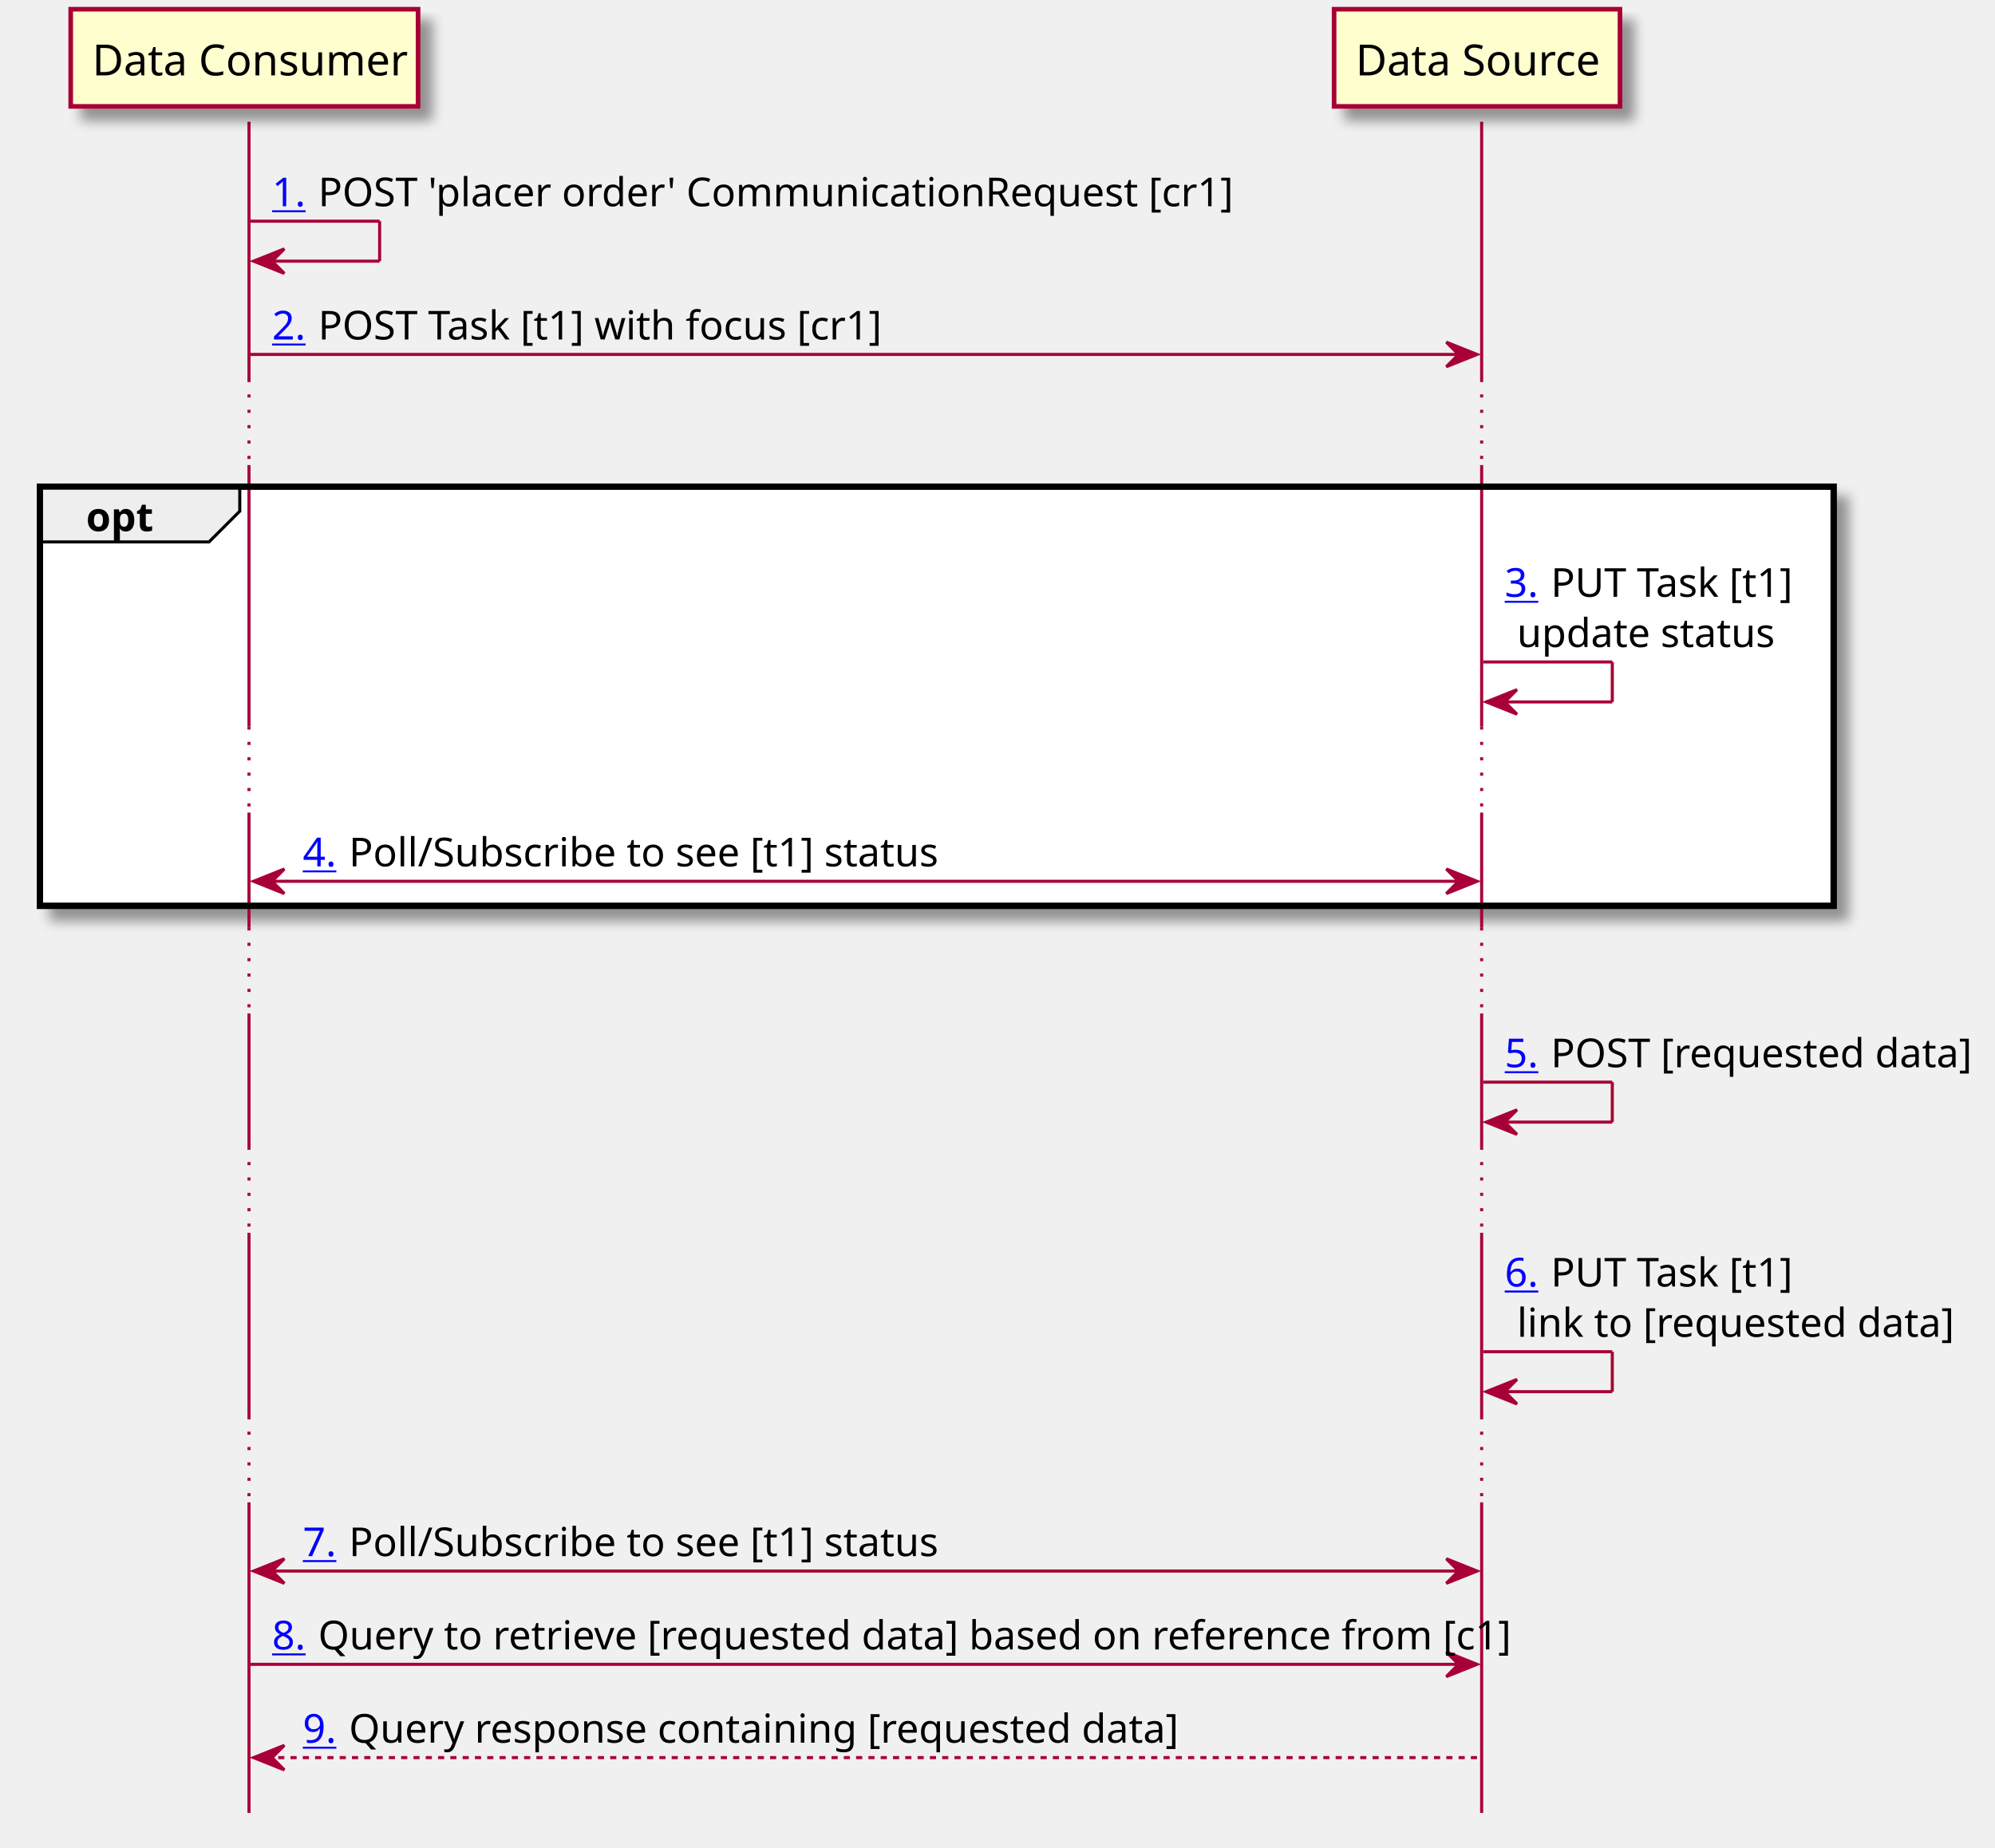
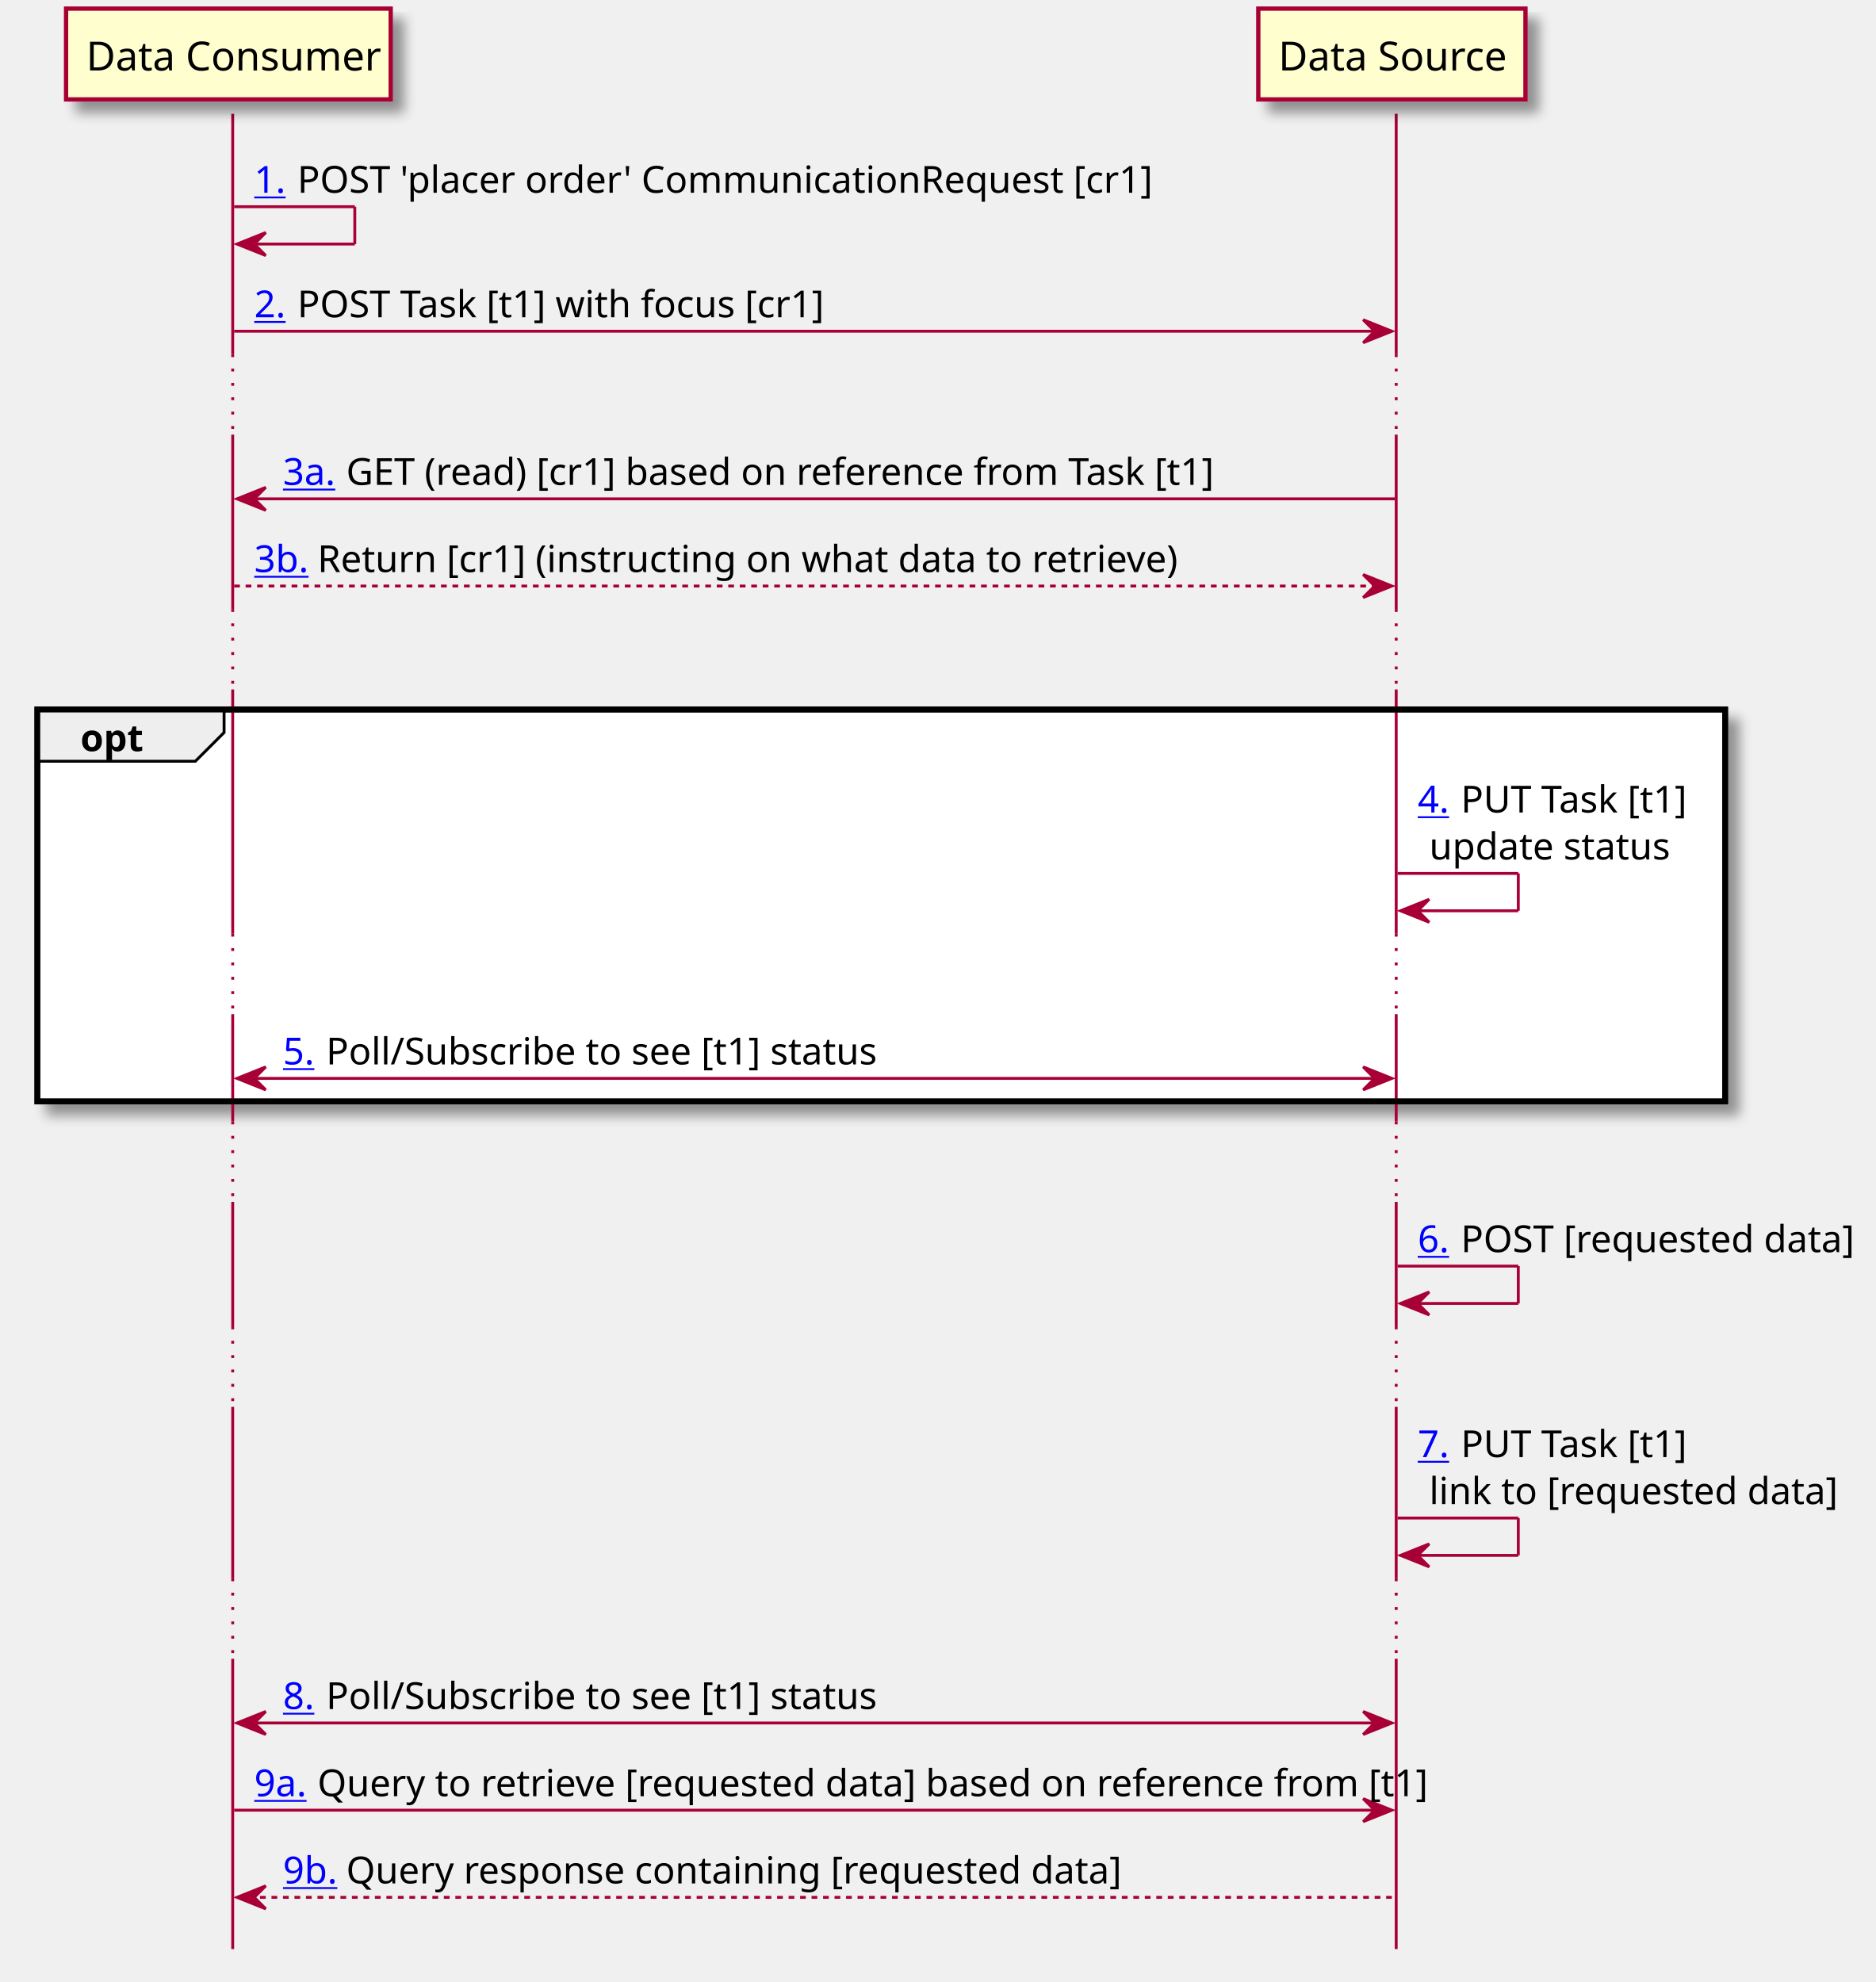
- <svg xmlns="http://www.w3.org/2000/svg" xmlns:xlink="http://www.w3.org/1999/xlink" contentScriptType="application/ecmascript" contentStyleType="text/css" height="601px" preserveAspectRatio="none" style="width:649px;height:601px;" version="1.1" viewBox="0 0 649 601" width="649px" zoomAndPan="magnify">
+ <svg xmlns="http://www.w3.org/2000/svg" xmlns:xlink="http://www.w3.org/1999/xlink" contentScriptType="application/ecmascript" contentStyleType="text/css" height="690px" preserveAspectRatio="none" style="width:653px;height:690px;" version="1.1" viewBox="0 0 653 690" width="653px" zoomAndPan="magnify">
  <defs>
-     <filter height="300%" id="f5dhpvagu4xp3" width="300%" x="-1" y="-1">
+     <filter height="300%" id="f1xqqgno9tq0s1" width="300%" x="-1" y="-1">
      <feGaussianBlur result="blurOut" stdDeviation="2.0" />
      <feColorMatrix in="blurOut" result="blurOut2" type="matrix" values="0 0 0 0 0 0 0 0 0 0 0 0 0 0 0 0 0 0 .4 0" />
      <feOffset dx="4.0" dy="4.0" in="blurOut2" result="blurOut3" />
      <feBlend in="SourceGraphic" in2="blurOut3" mode="normal" />
    </filter>
  </defs>
  <g>
-     <rect fill="#FFFFFF" filter="url(#f5dhpvagu4xp3)" height="136.406" style="stroke: #000000; stroke-width: 2.0;" width="583.5" x="13" y="158.312" />
+     <rect fill="#FFFFFF" filter="url(#f1xqqgno9tq0s1)" height="136.406" style="stroke: #000000; stroke-width: 2.0;" width="587.5" x="13" y="247.016" />
    <line style="stroke: #A80036; stroke-width: 1.0;" x1="81" x2="81" y1="39.609" y2="123.312" />
    <line style="stroke: #A80036; stroke-width: 1.0; stroke-dasharray: 1.0,4.0;" x1="81" x2="81" y1="123.312" y2="151.312" />
-     <line style="stroke: #A80036; stroke-width: 1.0;" x1="81" x2="81" y1="151.312" y2="236.367" />
-     <line style="stroke: #A80036; stroke-width: 1.0; stroke-dasharray: 1.0,4.0;" x1="81" x2="81" y1="236.367" y2="264.367" />
-     <line style="stroke: #A80036; stroke-width: 1.0;" x1="81" x2="81" y1="264.367" y2="301.719" />
-     <line style="stroke: #A80036; stroke-width: 1.0; stroke-dasharray: 1.0,4.0;" x1="81" x2="81" y1="301.719" y2="329.719" />
-     <line style="stroke: #A80036; stroke-width: 1.0;" x1="81" x2="81" y1="329.719" y2="373.07" />
-     <line style="stroke: #A80036; stroke-width: 1.0; stroke-dasharray: 1.0,4.0;" x1="81" x2="81" y1="373.07" y2="401.07" />
-     <line style="stroke: #A80036; stroke-width: 1.0;" x1="81" x2="81" y1="401.07" y2="460.773" />
-     <line style="stroke: #A80036; stroke-width: 1.0; stroke-dasharray: 1.0,4.0;" x1="81" x2="81" y1="460.773" y2="488.773" />
-     <line style="stroke: #A80036; stroke-width: 1.0;" x1="81" x2="81" y1="488.773" y2="589.828" />
-     <line style="stroke: #A80036; stroke-width: 1.0;" x1="482" x2="482" y1="39.609" y2="123.312" />
-     <line style="stroke: #A80036; stroke-width: 1.0; stroke-dasharray: 1.0,4.0;" x1="482" x2="482" y1="123.312" y2="151.312" />
-     <line style="stroke: #A80036; stroke-width: 1.0;" x1="482" x2="482" y1="151.312" y2="236.367" />
-     <line style="stroke: #A80036; stroke-width: 1.0; stroke-dasharray: 1.0,4.0;" x1="482" x2="482" y1="236.367" y2="264.367" />
-     <line style="stroke: #A80036; stroke-width: 1.0;" x1="482" x2="482" y1="264.367" y2="301.719" />
-     <line style="stroke: #A80036; stroke-width: 1.0; stroke-dasharray: 1.0,4.0;" x1="482" x2="482" y1="301.719" y2="329.719" />
-     <line style="stroke: #A80036; stroke-width: 1.0;" x1="482" x2="482" y1="329.719" y2="373.07" />
-     <line style="stroke: #A80036; stroke-width: 1.0; stroke-dasharray: 1.0,4.0;" x1="482" x2="482" y1="373.07" y2="401.07" />
-     <line style="stroke: #A80036; stroke-width: 1.0;" x1="482" x2="482" y1="401.07" y2="460.773" />
-     <line style="stroke: #A80036; stroke-width: 1.0; stroke-dasharray: 1.0,4.0;" x1="482" x2="482" y1="460.773" y2="488.773" />
-     <line style="stroke: #A80036; stroke-width: 1.0;" x1="482" x2="482" y1="488.773" y2="589.828" />
-     <rect fill="#FEFECE" filter="url(#f5dhpvagu4xp3)" height="31.609" style="stroke: #A80036; stroke-width: 1.5;" width="113" x="23" y="3" />
+     <line style="stroke: #A80036; stroke-width: 1.0;" x1="81" x2="81" y1="151.312" y2="212.016" />
+     <line style="stroke: #A80036; stroke-width: 1.0; stroke-dasharray: 1.0,4.0;" x1="81" x2="81" y1="212.016" y2="240.016" />
+     <line style="stroke: #A80036; stroke-width: 1.0;" x1="81" x2="81" y1="240.016" y2="325.07" />
+     <line style="stroke: #A80036; stroke-width: 1.0; stroke-dasharray: 1.0,4.0;" x1="81" x2="81" y1="325.07" y2="353.07" />
+     <line style="stroke: #A80036; stroke-width: 1.0;" x1="81" x2="81" y1="353.07" y2="390.422" />
+     <line style="stroke: #A80036; stroke-width: 1.0; stroke-dasharray: 1.0,4.0;" x1="81" x2="81" y1="390.422" y2="418.422" />
+     <line style="stroke: #A80036; stroke-width: 1.0;" x1="81" x2="81" y1="418.422" y2="461.773" />
+     <line style="stroke: #A80036; stroke-width: 1.0; stroke-dasharray: 1.0,4.0;" x1="81" x2="81" y1="461.773" y2="489.773" />
+     <line style="stroke: #A80036; stroke-width: 1.0;" x1="81" x2="81" y1="489.773" y2="549.477" />
+     <line style="stroke: #A80036; stroke-width: 1.0; stroke-dasharray: 1.0,4.0;" x1="81" x2="81" y1="549.477" y2="577.477" />
+     <line style="stroke: #A80036; stroke-width: 1.0;" x1="81" x2="81" y1="577.477" y2="678.531" />
+     <line style="stroke: #A80036; stroke-width: 1.0;" x1="486" x2="486" y1="39.609" y2="123.312" />
+     <line style="stroke: #A80036; stroke-width: 1.0; stroke-dasharray: 1.0,4.0;" x1="486" x2="486" y1="123.312" y2="151.312" />
+     <line style="stroke: #A80036; stroke-width: 1.0;" x1="486" x2="486" y1="151.312" y2="212.016" />
+     <line style="stroke: #A80036; stroke-width: 1.0; stroke-dasharray: 1.0,4.0;" x1="486" x2="486" y1="212.016" y2="240.016" />
+     <line style="stroke: #A80036; stroke-width: 1.0;" x1="486" x2="486" y1="240.016" y2="325.07" />
+     <line style="stroke: #A80036; stroke-width: 1.0; stroke-dasharray: 1.0,4.0;" x1="486" x2="486" y1="325.07" y2="353.07" />
+     <line style="stroke: #A80036; stroke-width: 1.0;" x1="486" x2="486" y1="353.07" y2="390.422" />
+     <line style="stroke: #A80036; stroke-width: 1.0; stroke-dasharray: 1.0,4.0;" x1="486" x2="486" y1="390.422" y2="418.422" />
+     <line style="stroke: #A80036; stroke-width: 1.0;" x1="486" x2="486" y1="418.422" y2="461.773" />
+     <line style="stroke: #A80036; stroke-width: 1.0; stroke-dasharray: 1.0,4.0;" x1="486" x2="486" y1="461.773" y2="489.773" />
+     <line style="stroke: #A80036; stroke-width: 1.0;" x1="486" x2="486" y1="489.773" y2="549.477" />
+     <line style="stroke: #A80036; stroke-width: 1.0; stroke-dasharray: 1.0,4.0;" x1="486" x2="486" y1="549.477" y2="577.477" />
+     <line style="stroke: #A80036; stroke-width: 1.0;" x1="486" x2="486" y1="577.477" y2="678.531" />
+     <rect fill="#FEFECE" filter="url(#f1xqqgno9tq0s1)" height="31.609" style="stroke: #A80036; stroke-width: 1.5;" width="113" x="23" y="3" />
    <text fill="#000000" font-family="sans-serif" font-size="14" lengthAdjust="spacingAndGlyphs" textLength="99" x="30" y="24.533">Data Consumer</text>
-     <rect fill="#FEFECE" filter="url(#f5dhpvagu4xp3)" height="31.609" style="stroke: #A80036; stroke-width: 1.5;" width="93" x="434" y="3" />
-     <text fill="#000000" font-family="sans-serif" font-size="14" lengthAdjust="spacingAndGlyphs" textLength="79" x="441" y="24.533">Data Source</text>
+     <rect fill="#FEFECE" filter="url(#f1xqqgno9tq0s1)" height="31.609" style="stroke: #A80036; stroke-width: 1.5;" width="93" x="438" y="3" />
+     <text fill="#000000" font-family="sans-serif" font-size="14" lengthAdjust="spacingAndGlyphs" textLength="79" x="445" y="24.533">Data Source</text>
    <line style="stroke: #A80036; stroke-width: 1.0;" x1="81.5" x2="123.5" y1="71.961" y2="71.961" />
    <line style="stroke: #A80036; stroke-width: 1.0;" x1="123.5" x2="123.5" y1="71.961" y2="84.961" />
    <line style="stroke: #A80036; stroke-width: 1.0;" x1="82.5" x2="123.5" y1="84.961" y2="84.961" />
    <polygon fill="#A80036" points="92.5,80.961,82.5,84.961,92.5,88.961,88.5,84.961" style="stroke: #A80036; stroke-width: 1.0;" />
    <a href="#cr-task1" target="_top" title="#cr-task1" xlink:actuate="onRequest" xlink:href="#cr-task1" xlink:show="new" xlink:title="#cr-task1" xlink:type="simple">
      <text fill="#0000FF" font-family="sans-serif" font-size="13" lengthAdjust="spacingAndGlyphs" text-decoration="underline" textLength="11" x="88.5" y="67.105">1.</text>
    </a>
    <text fill="#000000" font-family="sans-serif" font-size="13" lengthAdjust="spacingAndGlyphs" textLength="283" x="103.5" y="67.105">POST 'placer order' CommunicationRequest [cr1]</text>
-     <polygon fill="#A80036" points="470.5,111.312,480.5,115.312,470.5,119.312,474.5,115.312" style="stroke: #A80036; stroke-width: 1.0;" />
-     <line style="stroke: #A80036; stroke-width: 1.0;" x1="81.5" x2="476.5" y1="115.312" y2="115.312" />
+     <polygon fill="#A80036" points="474.5,111.312,484.5,115.312,474.5,119.312,478.5,115.312" style="stroke: #A80036; stroke-width: 1.0;" />
+     <line style="stroke: #A80036; stroke-width: 1.0;" x1="81.5" x2="480.5" y1="115.312" y2="115.312" />
    <a href="#cr-task2" target="_top" title="#cr-task2" xlink:actuate="onRequest" xlink:href="#cr-task2" xlink:show="new" xlink:title="#cr-task2" xlink:type="simple">
      <text fill="#0000FF" font-family="sans-serif" font-size="13" lengthAdjust="spacingAndGlyphs" text-decoration="underline" textLength="11" x="88.5" y="110.456">2.</text>
    </a>
    <text fill="#000000" font-family="sans-serif" font-size="13" lengthAdjust="spacingAndGlyphs" textLength="182" x="103.5" y="110.456">POST Task [t1] with focus [cr1]</text>
-     <path d="M13,158.312 L78,158.312 L78,166.312 L68,176.312 L13,176.312 L13,158.312 " fill="#EEEEEE" style="stroke: #000000; stroke-width: 1.0;" />
-     <rect fill="none" height="136.406" style="stroke: #000000; stroke-width: 2.0;" width="583.5" x="13" y="158.312" />
-     <text fill="#000000" font-family="sans-serif" font-size="13" font-weight="bold" lengthAdjust="spacingAndGlyphs" textLength="20" x="28" y="172.808">opt</text>
-     <line style="stroke: #A80036; stroke-width: 1.0;" x1="482.5" x2="524.5" y1="215.367" y2="215.367" />
-     <line style="stroke: #A80036; stroke-width: 1.0;" x1="524.5" x2="524.5" y1="215.367" y2="228.367" />
-     <line style="stroke: #A80036; stroke-width: 1.0;" x1="483.5" x2="524.5" y1="228.367" y2="228.367" />
-     <polygon fill="#A80036" points="493.5,224.367,483.5,228.367,493.5,232.367,489.5,228.367" style="stroke: #A80036; stroke-width: 1.0;" />
+     <polygon fill="#A80036" points="92.5,169.664,82.5,173.664,92.5,177.664,88.5,173.664" style="stroke: #A80036; stroke-width: 1.0;" />
+     <line style="stroke: #A80036; stroke-width: 1.0;" x1="86.5" x2="485.5" y1="173.664" y2="173.664" />
    <a href="#cr-task3" target="_top" title="#cr-task3" xlink:actuate="onRequest" xlink:href="#cr-task3" xlink:show="new" xlink:title="#cr-task3" xlink:type="simple">
-       <text fill="#0000FF" font-family="sans-serif" font-size="13" lengthAdjust="spacingAndGlyphs" text-decoration="underline" textLength="11" x="489.5" y="194.159">3.</text>
+       <text fill="#0000FF" font-family="sans-serif" font-size="13" lengthAdjust="spacingAndGlyphs" text-decoration="underline" textLength="18" x="98.5" y="168.808">3a.</text>
    </a>
-     <text fill="#000000" font-family="sans-serif" font-size="13" lengthAdjust="spacingAndGlyphs" textLength="80" x="504.5" y="194.159">PUT Task [t1]</text>
-     <text fill="#000000" font-family="sans-serif" font-size="13" lengthAdjust="spacingAndGlyphs" textLength="79" x="493.5" y="210.511">update status</text>
-     <polygon fill="#A80036" points="92.5,282.719,82.5,286.719,92.5,290.719,88.5,286.719" style="stroke: #A80036; stroke-width: 1.0;" />
-     <polygon fill="#A80036" points="470.5,282.719,480.5,286.719,470.5,290.719,474.5,286.719" style="stroke: #A80036; stroke-width: 1.0;" />
-     <line style="stroke: #A80036; stroke-width: 1.0;" x1="86.5" x2="476.5" y1="286.719" y2="286.719" />
+     <text fill="#000000" font-family="sans-serif" font-size="13" lengthAdjust="spacingAndGlyphs" textLength="291" x="120.5" y="168.808">GET (read) [cr1] based on reference from Task [t1]</text>
+     <polygon fill="#A80036" points="474.5,200.016,484.5,204.016,474.5,208.016,478.5,204.016" style="stroke: #A80036; stroke-width: 1.0;" />
+     <line style="stroke: #A80036; stroke-width: 1.0; stroke-dasharray: 2.0,2.0;" x1="81.5" x2="480.5" y1="204.016" y2="204.016" />
+     <a href="#cr-task3" target="_top" title="#cr-task3" xlink:actuate="onRequest" xlink:href="#cr-task3" xlink:show="new" xlink:title="#cr-task3" xlink:type="simple">
+       <text fill="#0000FF" font-family="sans-serif" font-size="13" lengthAdjust="spacingAndGlyphs" text-decoration="underline" textLength="18" x="88.5" y="199.159">3b.</text>
+     </a>
+     <text fill="#000000" font-family="sans-serif" font-size="13" lengthAdjust="spacingAndGlyphs" textLength="278" x="110.5" y="199.159">Return [cr1] (instructing on what data to retrieve)</text>
+     <path d="M13,247.016 L78,247.016 L78,255.016 L68,265.016 L13,265.016 L13,247.016 " fill="#EEEEEE" style="stroke: #000000; stroke-width: 1.0;" />
+     <rect fill="none" height="136.406" style="stroke: #000000; stroke-width: 2.0;" width="587.5" x="13" y="247.016" />
+     <text fill="#000000" font-family="sans-serif" font-size="13" font-weight="bold" lengthAdjust="spacingAndGlyphs" textLength="20" x="28" y="261.511">opt</text>
+     <line style="stroke: #A80036; stroke-width: 1.0;" x1="486.5" x2="528.5" y1="304.07" y2="304.07" />
+     <line style="stroke: #A80036; stroke-width: 1.0;" x1="528.5" x2="528.5" y1="304.07" y2="317.07" />
+     <line style="stroke: #A80036; stroke-width: 1.0;" x1="487.5" x2="528.5" y1="317.07" y2="317.07" />
+     <polygon fill="#A80036" points="497.5,313.07,487.5,317.07,497.5,321.07,493.5,317.07" style="stroke: #A80036; stroke-width: 1.0;" />
    <a href="#cr-task4" target="_top" title="#cr-task4" xlink:actuate="onRequest" xlink:href="#cr-task4" xlink:show="new" xlink:title="#cr-task4" xlink:type="simple">
-       <text fill="#0000FF" font-family="sans-serif" font-size="13" lengthAdjust="spacingAndGlyphs" text-decoration="underline" textLength="11" x="98.5" y="281.862">4.</text>
+       <text fill="#0000FF" font-family="sans-serif" font-size="13" lengthAdjust="spacingAndGlyphs" text-decoration="underline" textLength="11" x="493.5" y="282.862">4.</text>
    </a>
-     <text fill="#000000" font-family="sans-serif" font-size="13" lengthAdjust="spacingAndGlyphs" textLength="187" x="113.5" y="281.862">Poll/Subscribe to see [t1] status</text>
-     <line style="stroke: #A80036; stroke-width: 1.0;" x1="482.5" x2="524.5" y1="352.07" y2="352.07" />
-     <line style="stroke: #A80036; stroke-width: 1.0;" x1="524.5" x2="524.5" y1="352.07" y2="365.07" />
-     <line style="stroke: #A80036; stroke-width: 1.0;" x1="483.5" x2="524.5" y1="365.07" y2="365.07" />
-     <polygon fill="#A80036" points="493.5,361.07,483.5,365.07,493.5,369.07,489.5,365.07" style="stroke: #A80036; stroke-width: 1.0;" />
+     <text fill="#000000" font-family="sans-serif" font-size="13" lengthAdjust="spacingAndGlyphs" textLength="80" x="508.5" y="282.862">PUT Task [t1]</text>
+     <text fill="#000000" font-family="sans-serif" font-size="13" lengthAdjust="spacingAndGlyphs" textLength="79" x="497.5" y="299.214">update status</text>
+     <polygon fill="#A80036" points="92.5,371.422,82.5,375.422,92.5,379.422,88.5,375.422" style="stroke: #A80036; stroke-width: 1.0;" />
+     <polygon fill="#A80036" points="474.5,371.422,484.5,375.422,474.5,379.422,478.5,375.422" style="stroke: #A80036; stroke-width: 1.0;" />
+     <line style="stroke: #A80036; stroke-width: 1.0;" x1="86.5" x2="480.5" y1="375.422" y2="375.422" />
    <a href="#cr-task5" target="_top" title="#cr-task5" xlink:actuate="onRequest" xlink:href="#cr-task5" xlink:show="new" xlink:title="#cr-task5" xlink:type="simple">
-       <text fill="#0000FF" font-family="sans-serif" font-size="13" lengthAdjust="spacingAndGlyphs" text-decoration="underline" textLength="11" x="489.5" y="347.214">5.</text>
+       <text fill="#0000FF" font-family="sans-serif" font-size="13" lengthAdjust="spacingAndGlyphs" text-decoration="underline" textLength="11" x="98.5" y="370.565">5.</text>
    </a>
-     <text fill="#000000" font-family="sans-serif" font-size="13" lengthAdjust="spacingAndGlyphs" textLength="133" x="504.5" y="347.214">POST [requested data]</text>
-     <line style="stroke: #A80036; stroke-width: 1.0;" x1="482.5" x2="524.5" y1="439.773" y2="439.773" />
-     <line style="stroke: #A80036; stroke-width: 1.0;" x1="524.5" x2="524.5" y1="439.773" y2="452.773" />
-     <line style="stroke: #A80036; stroke-width: 1.0;" x1="483.5" x2="524.5" y1="452.773" y2="452.773" />
-     <polygon fill="#A80036" points="493.5,448.773,483.5,452.773,493.5,456.773,489.5,452.773" style="stroke: #A80036; stroke-width: 1.0;" />
+     <text fill="#000000" font-family="sans-serif" font-size="13" lengthAdjust="spacingAndGlyphs" textLength="187" x="113.5" y="370.565">Poll/Subscribe to see [t1] status</text>
+     <line style="stroke: #A80036; stroke-width: 1.0;" x1="486.5" x2="528.5" y1="440.773" y2="440.773" />
+     <line style="stroke: #A80036; stroke-width: 1.0;" x1="528.5" x2="528.5" y1="440.773" y2="453.773" />
+     <line style="stroke: #A80036; stroke-width: 1.0;" x1="487.5" x2="528.5" y1="453.773" y2="453.773" />
+     <polygon fill="#A80036" points="497.5,449.773,487.5,453.773,497.5,457.773,493.5,453.773" style="stroke: #A80036; stroke-width: 1.0;" />
    <a href="#cr-task6" target="_top" title="#cr-task6" xlink:actuate="onRequest" xlink:href="#cr-task6" xlink:show="new" xlink:title="#cr-task6" xlink:type="simple">
-       <text fill="#0000FF" font-family="sans-serif" font-size="13" lengthAdjust="spacingAndGlyphs" text-decoration="underline" textLength="11" x="489.5" y="418.565">6.</text>
+       <text fill="#0000FF" font-family="sans-serif" font-size="13" lengthAdjust="spacingAndGlyphs" text-decoration="underline" textLength="11" x="493.5" y="435.917">6.</text>
    </a>
-     <text fill="#000000" font-family="sans-serif" font-size="13" lengthAdjust="spacingAndGlyphs" textLength="80" x="504.5" y="418.565">PUT Task [t1]</text>
-     <text fill="#000000" font-family="sans-serif" font-size="13" lengthAdjust="spacingAndGlyphs" textLength="133" x="493.5" y="434.917">link to [requested data]</text>
-     <polygon fill="#A80036" points="92.5,507.125,82.5,511.125,92.5,515.125,88.5,511.125" style="stroke: #A80036; stroke-width: 1.0;" />
-     <polygon fill="#A80036" points="470.5,507.125,480.5,511.125,470.5,515.125,474.5,511.125" style="stroke: #A80036; stroke-width: 1.0;" />
-     <line style="stroke: #A80036; stroke-width: 1.0;" x1="86.5" x2="476.5" y1="511.125" y2="511.125" />
+     <text fill="#000000" font-family="sans-serif" font-size="13" lengthAdjust="spacingAndGlyphs" textLength="133" x="508.5" y="435.917">POST [requested data]</text>
+     <line style="stroke: #A80036; stroke-width: 1.0;" x1="486.5" x2="528.5" y1="528.477" y2="528.477" />
+     <line style="stroke: #A80036; stroke-width: 1.0;" x1="528.5" x2="528.5" y1="528.477" y2="541.477" />
+     <line style="stroke: #A80036; stroke-width: 1.0;" x1="487.5" x2="528.5" y1="541.477" y2="541.477" />
+     <polygon fill="#A80036" points="497.5,537.477,487.5,541.477,497.5,545.477,493.5,541.477" style="stroke: #A80036; stroke-width: 1.0;" />
    <a href="#cr-task7" target="_top" title="#cr-task7" xlink:actuate="onRequest" xlink:href="#cr-task7" xlink:show="new" xlink:title="#cr-task7" xlink:type="simple">
-       <text fill="#0000FF" font-family="sans-serif" font-size="13" lengthAdjust="spacingAndGlyphs" text-decoration="underline" textLength="11" x="98.5" y="506.269">7.</text>
+       <text fill="#0000FF" font-family="sans-serif" font-size="13" lengthAdjust="spacingAndGlyphs" text-decoration="underline" textLength="11" x="493.5" y="507.269">7.</text>
    </a>
-     <text fill="#000000" font-family="sans-serif" font-size="13" lengthAdjust="spacingAndGlyphs" textLength="187" x="113.5" y="506.269">Poll/Subscribe to see [t1] status</text>
-     <polygon fill="#A80036" points="470.5,537.477,480.5,541.477,470.5,545.477,474.5,541.477" style="stroke: #A80036; stroke-width: 1.0;" />
-     <line style="stroke: #A80036; stroke-width: 1.0;" x1="81.5" x2="476.5" y1="541.477" y2="541.477" />
+     <text fill="#000000" font-family="sans-serif" font-size="13" lengthAdjust="spacingAndGlyphs" textLength="80" x="508.5" y="507.269">PUT Task [t1]</text>
+     <text fill="#000000" font-family="sans-serif" font-size="13" lengthAdjust="spacingAndGlyphs" textLength="133" x="497.5" y="523.62">link to [requested data]</text>
+     <polygon fill="#A80036" points="92.5,595.828,82.5,599.828,92.5,603.828,88.5,599.828" style="stroke: #A80036; stroke-width: 1.0;" />
+     <polygon fill="#A80036" points="474.5,595.828,484.5,599.828,474.5,603.828,478.5,599.828" style="stroke: #A80036; stroke-width: 1.0;" />
+     <line style="stroke: #A80036; stroke-width: 1.0;" x1="86.5" x2="480.5" y1="599.828" y2="599.828" />
    <a href="#cr-task8" target="_top" title="#cr-task8" xlink:actuate="onRequest" xlink:href="#cr-task8" xlink:show="new" xlink:title="#cr-task8" xlink:type="simple">
-       <text fill="#0000FF" font-family="sans-serif" font-size="13" lengthAdjust="spacingAndGlyphs" text-decoration="underline" textLength="11" x="88.5" y="536.62">8.</text>
+       <text fill="#0000FF" font-family="sans-serif" font-size="13" lengthAdjust="spacingAndGlyphs" text-decoration="underline" textLength="11" x="98.5" y="594.972">8.</text>
    </a>
-     <text fill="#000000" font-family="sans-serif" font-size="13" lengthAdjust="spacingAndGlyphs" textLength="362" x="103.5" y="536.62">Query to retrieve [requested data] based on reference from [c1]</text>
-     <polygon fill="#A80036" points="92.5,567.828,82.5,571.828,92.5,575.828,88.5,571.828" style="stroke: #A80036; stroke-width: 1.0;" />
-     <line style="stroke: #A80036; stroke-width: 1.0; stroke-dasharray: 2.0,2.0;" x1="86.5" x2="481.5" y1="571.828" y2="571.828" />
+     <text fill="#000000" font-family="sans-serif" font-size="13" lengthAdjust="spacingAndGlyphs" textLength="187" x="113.5" y="594.972">Poll/Subscribe to see [t1] status</text>
+     <polygon fill="#A80036" points="474.5,626.18,484.5,630.18,474.5,634.18,478.5,630.18" style="stroke: #A80036; stroke-width: 1.0;" />
+     <line style="stroke: #A80036; stroke-width: 1.0;" x1="81.5" x2="480.5" y1="630.18" y2="630.18" />
    <a href="#cr-task9" target="_top" title="#cr-task9" xlink:actuate="onRequest" xlink:href="#cr-task9" xlink:show="new" xlink:title="#cr-task9" xlink:type="simple">
-       <text fill="#0000FF" font-family="sans-serif" font-size="13" lengthAdjust="spacingAndGlyphs" text-decoration="underline" textLength="11" x="98.5" y="566.972">9.</text>
+       <text fill="#0000FF" font-family="sans-serif" font-size="13" lengthAdjust="spacingAndGlyphs" text-decoration="underline" textLength="18" x="88.5" y="625.323">9a.</text>
    </a>
-     <text fill="#000000" font-family="sans-serif" font-size="13" lengthAdjust="spacingAndGlyphs" textLength="253" x="113.5" y="566.972">Query response containing [requested data]</text>
+     <text fill="#000000" font-family="sans-serif" font-size="13" lengthAdjust="spacingAndGlyphs" textLength="359" x="110.5" y="625.323">Query to retrieve [requested data] based on reference from [t1]</text>
+     <polygon fill="#A80036" points="92.5,656.531,82.5,660.531,92.5,664.531,88.5,660.531" style="stroke: #A80036; stroke-width: 1.0;" />
+     <line style="stroke: #A80036; stroke-width: 1.0; stroke-dasharray: 2.0,2.0;" x1="86.5" x2="485.5" y1="660.531" y2="660.531" />
+     <a href="#cr-task9" target="_top" title="#cr-task9" xlink:actuate="onRequest" xlink:href="#cr-task9" xlink:show="new" xlink:title="#cr-task9" xlink:type="simple">
+       <text fill="#0000FF" font-family="sans-serif" font-size="13" lengthAdjust="spacingAndGlyphs" text-decoration="underline" textLength="18" x="98.5" y="655.675">9b.</text>
+     </a>
+     <text fill="#000000" font-family="sans-serif" font-size="13" lengthAdjust="spacingAndGlyphs" textLength="253" x="120.5" y="655.675">Query response containing [requested data]</text>
  </g>
</svg>
